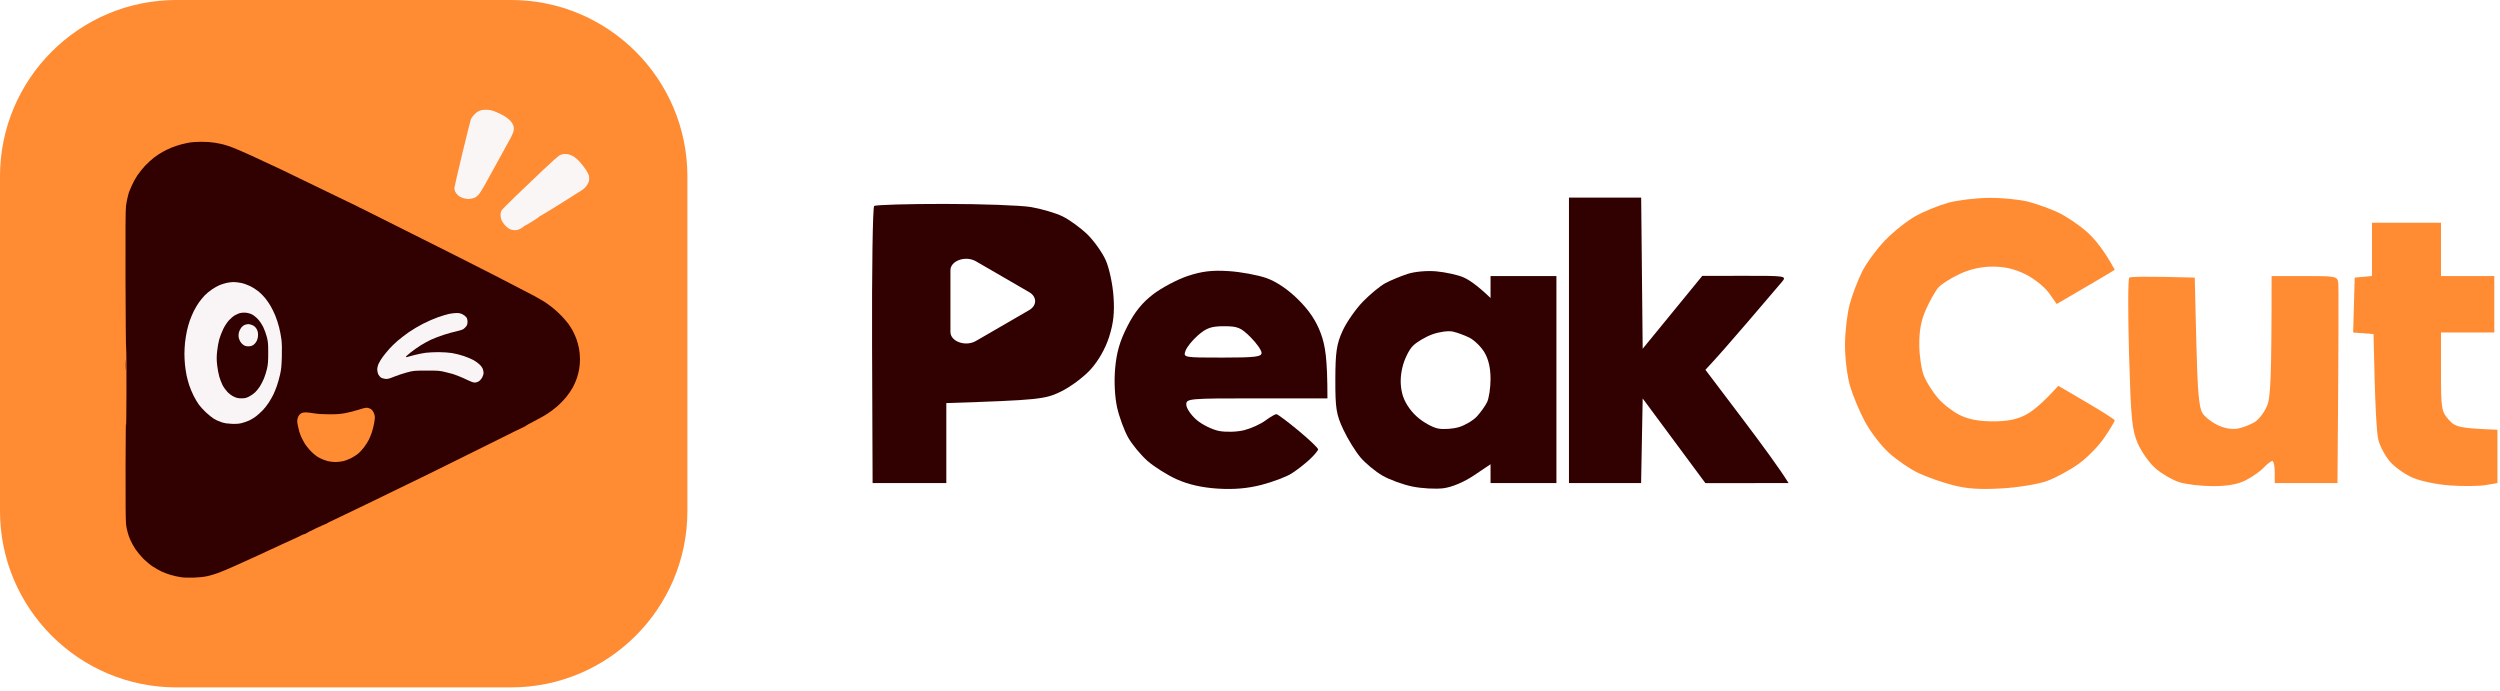
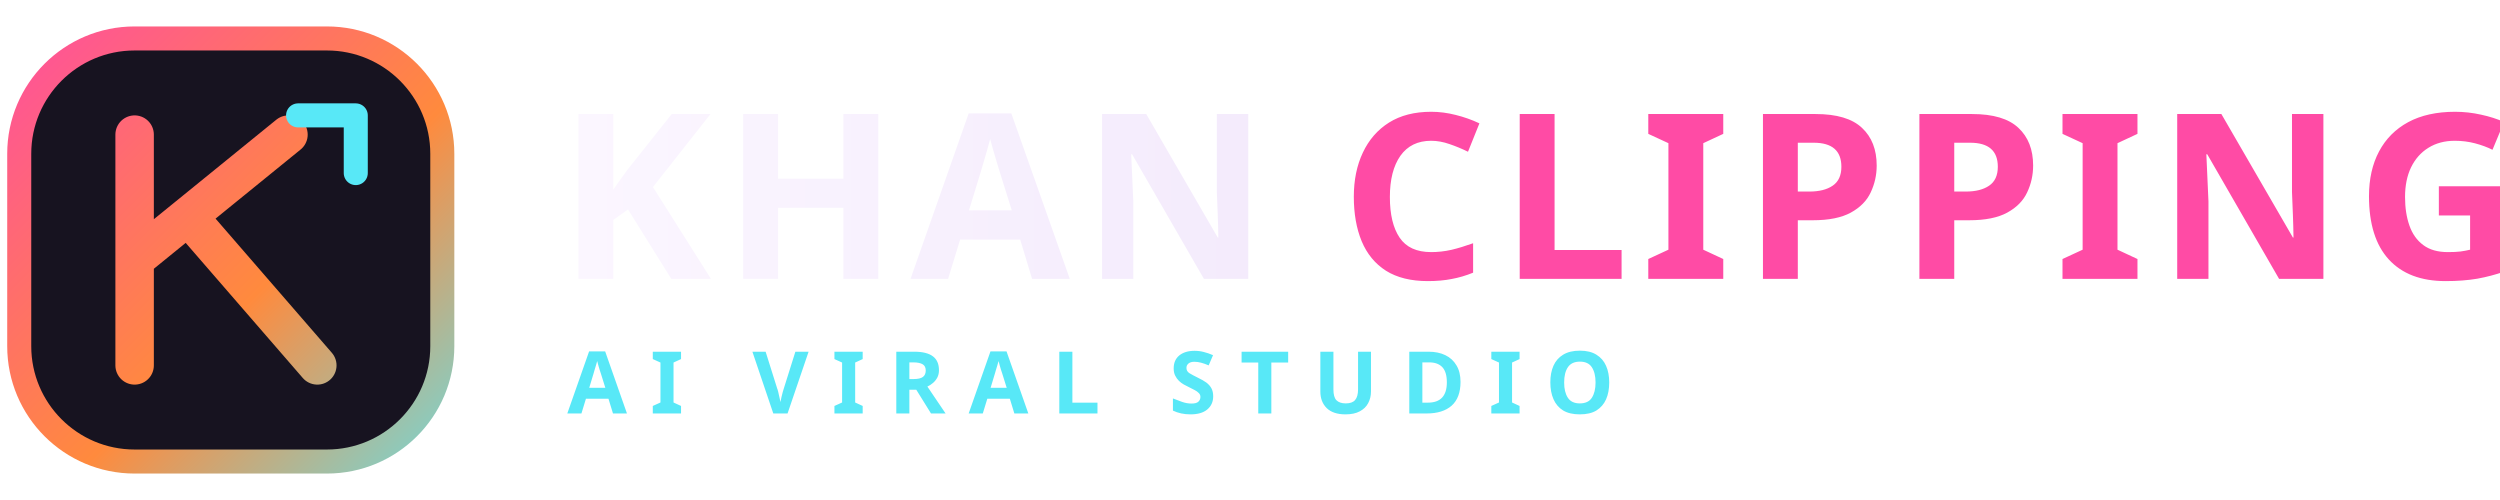
- <svg xmlns="http://www.w3.org/2000/svg" width="797" height="220" viewBox="0 0 797 220" fill="none">
-   <path d="M378.686 87.97C383.186 86.48 386.436 86.09 391.686 86.43C395.536 86.67 400.936 87.67 403.686 88.63C406.886 89.76 410.536 92.211 413.806 95.44C417.346 98.93 419.596 102.28 421.056 106.25C422.526 110.22 423.186 114.32 423.186 127H400.686C378.857 127 378.186 127.06 378.186 129C378.186 130.1 379.646 132.27 381.436 133.83C383.226 135.38 386.486 136.99 388.686 137.4C390.906 137.82 394.466 137.7 396.686 137.13C398.886 136.57 401.926 135.18 403.436 134.05C404.945 132.921 406.525 132.021 406.936 132.04C407.347 132.061 410.507 134.421 413.966 137.29C417.416 140.16 420.226 142.84 420.216 143.25C420.196 143.66 418.946 145.15 417.436 146.55C415.926 147.95 413.336 149.95 411.686 150.99C410.035 152.03 405.755 153.64 402.186 154.57C397.716 155.72 393.345 156.099 388.186 155.77C383.206 155.449 378.836 154.46 375.186 152.82C372.156 151.47 367.946 148.81 365.806 146.93C363.676 145.04 360.916 141.7 359.666 139.5C358.426 137.3 356.847 133.03 356.157 130C355.397 126.66 355.136 121.75 355.506 117.5C355.936 112.39 356.996 108.75 359.396 104.04C361.726 99.46 364.146 96.46 367.686 93.769C370.436 91.68 375.386 89.07 378.686 87.97ZM390.226 104C386.206 104 384.636 104.54 381.976 106.84C380.166 108.41 378.346 110.66 377.936 111.84C377.196 113.98 377.317 114 389.686 114C400.125 114 402.186 113.75 402.186 112.5C402.186 111.68 400.616 109.43 398.686 107.5C395.626 104.44 394.566 104 390.226 104Z" fill-rule="evenodd" clip-rule="evenodd" fill="#310001" />
-   <path d="M448.686 87.34C450.996 86.58 454.906 86.23 457.936 86.51C460.826 86.78 464.646 87.62 466.436 88.37C468.226 89.12 470.926 90.92 475.186 95V88H496.186V154H475.186V148L469.936 151.53C466.736 153.68 462.926 155.29 460.186 155.65C457.716 155.97 453.216 155.72 450.186 155.09C447.156 154.45 442.886 152.889 440.686 151.6C438.486 150.32 435.377 147.749 433.777 145.89C432.177 144.02 429.697 140.03 428.277 137C425.997 132.16 425.686 130.24 425.706 121C425.726 112.24 426.106 109.67 428.006 105.5C429.256 102.75 432.177 98.55 434.487 96.17C436.796 93.79 440.036 91.13 441.686 90.25C443.336 89.38 446.486 88.07 448.686 87.34ZM463.186 105.71C461.816 105.39 458.885 105.78 456.686 106.57C454.486 107.36 451.676 109.02 450.436 110.25C449.196 111.49 447.706 114.53 447.117 117C446.377 120.07 446.356 122.77 447.036 125.5C447.656 127.98 449.397 130.74 451.617 132.75C453.576 134.54 456.646 136.27 458.436 136.61C460.226 136.95 463.266 136.739 465.186 136.14C467.116 135.55 469.646 134.04 470.816 132.78C471.976 131.53 473.446 129.49 474.066 128.25C474.676 127.01 475.186 123.64 475.186 120.75C475.179 117.25 474.512 114.417 473.186 112.25C472.086 110.46 469.946 108.39 468.436 107.64C466.926 106.89 464.566 106.02 463.186 105.71Z" fill-rule="evenodd" clip-rule="evenodd" fill="#310001" />
-   <path d="M523.686 111.18L542.686 87.95L556.186 87.93C569.055 87.91 569.616 87.99 568.206 89.71C567.386 90.69 562.476 96.45 557.286 102.5C552.107 108.55 546.916 114.49 543.686 117.89L555.266 133.2C561.636 141.61 567.596 149.74 570.186 154L543.686 154.03L523.686 127.03L523.186 154H500.186V63H523.206L523.686 111.18Z" fill="#310001" />
-   <path d="M301.106 65.01C312.975 65.01 325.385 65.46 328.686 66.01C331.986 66.57 336.486 67.89 338.686 68.95C340.886 70.02 344.457 72.6 346.617 74.69C348.776 76.79 351.437 80.53 352.527 83C353.617 85.47 354.727 90.65 354.987 94.5C355.347 99.67 354.976 103.05 353.576 107.43C352.386 111.16 350.196 115 347.686 117.78C345.486 120.21 341.216 123.39 338.186 124.85C333.166 127.269 331.345 127.54 301.686 128.5V154H278.186L278.016 110.17C277.926 86.067 278.226 66.041 278.686 65.67C279.148 65.3 289.238 65 301.106 65.01ZM311.121 83.299C307.84 81.398 303 83.103 303 86.161V105.839C303 108.896 307.84 110.602 311.121 108.701L328.106 98.862C330.631 97.399 330.631 94.601 328.106 93.138L311.121 83.299Z" fill-rule="evenodd" clip-rule="evenodd" fill="#310001" />
-   <path d="M634.186 63.08C638.306 63.05 643.936 63.61 646.686 64.33C649.436 65.05 653.706 66.59 656.186 67.76C658.666 68.93 662.706 71.65 665.186 73.81C667.666 75.97 670.696 79.6 674.186 86L671.936 87.37C670.695 88.131 666.534 90.581 655.686 96.91L653.186 93.39C651.806 91.46 648.436 88.77 645.686 87.43C642.196 85.71 639.026 84.98 635.186 85C631.536 85.01 628.006 85.811 624.686 87.37C621.936 88.66 618.927 90.571 617.996 91.611C617.066 92.651 615.296 95.75 614.066 98.5C612.446 102.09 611.837 105.33 611.867 110C611.897 113.57 612.587 118.07 613.407 120C614.217 121.93 616.187 125.02 617.786 126.89C619.376 128.75 622.486 131.18 624.686 132.28C627.436 133.66 630.716 134.3 635.186 134.33C639.826 134.35 642.826 133.77 645.686 132.31C647.886 131.18 651.146 128.62 656.186 123L665.157 128.25C670.086 131.14 674.146 133.72 674.176 134C674.206 134.28 672.756 136.7 670.956 139.39C669.156 142.08 665.436 145.9 662.686 147.87C659.936 149.84 655.436 152.28 652.686 153.3C649.836 154.35 643.605 155.38 638.186 155.7C631.146 156.11 627.066 155.84 622.436 154.63C618.996 153.73 614.066 151.99 611.476 150.75C608.886 149.51 604.726 146.66 602.226 144.401C599.726 142.151 596.267 137.65 594.536 134.401C592.797 131.161 590.657 126.03 589.777 123C588.887 119.97 588.176 114.13 588.186 110C588.196 105.88 588.876 100.03 589.686 97C590.496 93.97 592.307 89.25 593.697 86.5C595.077 83.75 598.406 79.25 601.086 76.5C603.756 73.75 608.136 70.29 610.816 68.81C613.496 67.33 618.166 65.44 621.186 64.62C624.206 63.8 630.056 63.11 634.186 63.08Z" fill="#FF8B33" />
-   <path d="M734.686 88C744.835 88 745.196 88.08 745.436 90.25C745.576 91.49 745.576 106.341 745.186 154H725.186V150.5C725.186 148.571 724.846 146.991 724.436 146.97C724.025 146.951 722.785 147.901 721.686 149.07C720.586 150.25 717.996 152.061 715.936 153.111C713.346 154.41 710.095 154.991 705.436 154.981C701.726 154.971 696.936 154.411 694.796 153.731C692.646 153.061 689.276 151.11 687.296 149.42C685.306 147.73 682.726 144.13 681.556 141.42C679.666 137.05 679.347 133.86 678.737 112.8C678.367 99.773 678.396 88.844 678.816 88.52C679.237 88.2 684.109 88.06 699.686 88.5L700.186 109C700.576 124.909 701.026 130.009 702.186 131.76C703.006 133 705.256 134.74 707.186 135.62C709.406 136.64 711.786 136.99 713.686 136.58C715.336 136.22 717.696 135.27 718.936 134.46C720.176 133.66 721.866 131.43 722.686 129.5C723.846 126.8 724.186 121.67 724.186 88H734.686Z" fill="#FF8B33" />
-   <path d="M778.186 88H795.186V106H778.186V118.5C778.186 130.3 778.326 131.15 780.606 133.75C782.726 136.16 783.837 136.53 796.186 137V154L792.436 154.64C790.376 154.99 785.305 155.05 781.186 154.77C777.026 154.49 771.686 153.39 769.186 152.31C766.706 151.23 763.446 148.92 761.936 147.17C760.426 145.43 758.756 142.31 758.226 140.25C757.696 138.19 757.136 129.75 756.686 106.5L750.186 106L750.686 88.5L756.186 88V71H778.186V88Z" fill="#FF8B33" />
-   <path d="M162.894 0H56.248C25.183 0 0 25.183 0 56.248V162.894C0 193.959 25.183 219.142 56.248 219.142H162.894C193.959 219.142 219.142 193.959 219.142 162.894V56.248C219.142 25.183 193.959 0 162.894 0Z" fill="#FF8B33" />
-   <path d="M57.863 46.005C58.838 45.756 60.136 45.478 60.751 45.391C61.365 45.301 62.917 45.219 64.197 45.208C65.514 45.195 67.294 45.31 68.295 45.473C69.269 45.629 70.567 45.888 71.182 46.047C71.797 46.205 73.095 46.632 74.069 46.995C75.043 47.356 77.726 48.514 80.03 49.565C82.336 50.614 86.568 52.585 89.437 53.943C92.305 55.302 99.011 58.546 104.339 61.153C109.666 63.759 114.109 65.906 114.211 65.924C114.313 65.945 114.44 66.016 114.49 66.083C114.541 66.152 114.707 66.236 114.856 66.269C115.005 66.305 115.215 66.4 115.321 66.481C115.427 66.562 122.556 70.135 131.162 74.419C139.768 78.705 151.713 84.725 157.706 87.802C163.698 90.876 169.484 93.876 170.559 94.465C171.633 95.055 172.977 95.832 173.539 96.192C174.102 96.552 175.234 97.37 176.054 98.009C176.873 98.648 178.175 99.831 178.947 100.64C179.716 101.447 180.694 102.57 181.117 103.133C181.539 103.696 182.184 104.702 182.549 105.369C182.914 106.036 183.467 107.271 183.778 108.117C184.09 108.963 184.47 110.389 184.624 111.285C184.779 112.181 184.905 113.67 184.905 114.592C184.905 115.515 184.781 116.94 184.628 117.76C184.475 118.58 184.134 119.879 183.872 120.648C183.611 121.416 183.043 122.703 182.612 123.508C182.18 124.313 181.241 125.694 180.524 126.574C179.807 127.455 178.55 128.759 177.73 129.473C176.911 130.187 175.486 131.264 174.564 131.865C173.641 132.467 171.714 133.557 170.279 134.284C168.845 135.013 167.629 135.687 167.578 135.784C167.528 135.881 167.422 135.952 167.345 135.944C167.269 135.935 162.448 138.309 156.635 141.219C150.821 144.13 141.915 148.542 136.843 151.024C131.771 153.506 122.802 157.862 116.912 160.706C111.02 163.551 105.758 166.078 105.216 166.322C104.674 166.566 104.234 166.808 104.238 166.858C104.242 166.909 104.141 166.961 104.013 166.972C103.884 166.983 102.398 167.647 100.706 168.444C99.015 169.242 97.59 169.974 97.54 170.069C97.489 170.166 97.363 170.233 97.26 170.218C97.158 170.203 96.655 170.384 96.142 170.621C95.63 170.855 95.168 171.09 95.118 171.142C95.068 171.194 94.941 171.25 94.839 171.267C94.736 171.284 92.557 172.279 89.996 173.479C87.434 174.677 83.871 176.33 82.079 177.15C80.285 177.968 77.143 179.395 75.094 180.319C73.045 181.243 70.573 182.287 69.599 182.639C68.624 182.991 67.075 183.453 66.153 183.664C65.089 183.908 63.522 184.083 61.868 184.143C60.264 184.202 58.651 184.15 57.677 184.008C56.805 183.882 55.382 183.571 54.511 183.317C53.639 183.062 52.298 182.563 51.53 182.205C50.761 181.849 49.462 181.111 48.643 180.567C47.823 180.023 46.493 178.916 45.689 178.109C44.884 177.302 43.749 175.927 43.166 175.057C42.583 174.187 41.827 172.802 41.488 171.983C41.149 171.163 40.849 170.324 40.823 170.119C40.797 169.914 40.691 169.536 40.588 169.281C40.484 169.024 40.307 168.101 40.195 167.231C40.058 166.162 40.004 160.206 40.033 148.877C40.056 139.654 40.119 133.574 40.175 135.368C40.229 137.161 40.292 132.445 40.315 124.887C40.335 117.33 40.29 111.145 40.214 111.145C40.138 111.145 40.048 101.272 40.015 89.205C39.974 73.655 40.017 66.802 40.166 65.68C40.281 64.808 40.507 63.593 40.665 62.978C40.823 62.364 40.974 61.777 40.998 61.674C41.023 61.572 41.108 61.32 41.186 61.115C41.267 60.91 41.637 60.029 42.012 59.159C42.384 58.287 43.163 56.861 43.74 55.991C44.318 55.119 45.448 53.703 46.251 52.844C47.054 51.985 48.339 50.807 49.109 50.228C49.876 49.648 51.092 48.847 51.809 48.445C52.527 48.042 53.784 47.431 54.604 47.088C55.423 46.743 56.889 46.257 57.863 46.005ZM40.119 117.76C40.084 118.477 40.056 117.85 40.056 116.363C40.056 114.876 40.084 114.291 40.119 115.058C40.154 115.828 40.154 117.043 40.119 117.76Z" fill-rule="evenodd" clip-rule="evenodd" fill="#310001" />
-   <path d="M152.397 35.536C152.704 35.376 153.207 35.18 153.515 35.098C153.822 35.016 154.66 34.979 155.377 35.012C156.372 35.059 157.058 35.234 158.265 35.752C159.134 36.125 160.297 36.702 160.846 37.034C161.396 37.366 162.174 37.973 162.579 38.383C162.985 38.793 163.445 39.464 163.603 39.874C163.793 40.364 163.855 40.906 163.784 41.458C163.722 41.918 163.367 42.883 162.99 43.6C162.614 44.318 160.867 47.504 159.108 50.681C157.348 53.858 155.292 57.588 154.539 58.973C153.76 60.402 152.842 61.812 152.41 62.241C151.898 62.752 151.365 63.066 150.767 63.219C150.281 63.344 149.61 63.445 149.277 63.447C148.943 63.448 148.232 63.322 147.694 63.167C147.155 63.012 146.408 62.614 146.034 62.28C145.659 61.947 145.24 61.403 145.103 61.069C144.965 60.735 144.853 60.232 144.855 59.951C144.855 59.67 145.989 54.743 147.373 49.004C148.757 43.265 149.99 38.318 150.113 38.01C150.236 37.703 150.674 37.086 151.087 36.639C151.501 36.192 152.09 35.694 152.397 35.536Z" fill="#FBF7F8" fill-opacity="0.99" />
-   <path d="M172.887 54.428C175.551 51.898 178.065 49.662 178.475 49.462C178.935 49.237 179.613 49.095 180.245 49.093C181.005 49.092 181.558 49.231 182.387 49.636C183.138 50.001 183.896 50.599 184.697 51.456C185.351 52.157 186.295 53.358 186.794 54.128C187.399 55.06 187.739 55.805 187.815 56.364C187.876 56.826 187.835 57.495 187.724 57.855C187.614 58.214 187.278 58.842 186.98 59.252C186.681 59.662 186.112 60.221 185.716 60.493C185.319 60.765 182.165 62.755 178.708 64.918C175.251 67.08 172.337 68.848 172.235 68.848C172.133 68.848 172.028 68.921 172.002 69.01C171.976 69.1 170.929 69.812 169.674 70.594C168.418 71.377 167.308 72.016 167.206 72.016C167.103 72.016 167.021 72.079 167.025 72.156C167.029 72.232 166.589 72.54 166.047 72.84C165.334 73.233 164.808 73.384 164.132 73.385C163.551 73.387 162.921 73.246 162.456 73.005C162.046 72.793 161.381 72.254 160.977 71.805C160.574 71.358 160.094 70.656 159.911 70.246C159.727 69.836 159.576 69.081 159.574 68.569C159.57 67.989 159.699 67.427 159.911 67.078C160.097 66.771 162.005 64.835 164.147 62.774C166.291 60.715 170.223 56.958 172.887 54.428Z" fill="#FBF7F8" fill-opacity="0.99" />
-   <path d="M110.206 131.678C111.385 131.454 113.229 130.981 114.304 130.625C115.379 130.269 116.512 129.974 116.819 129.971C117.126 129.969 117.67 130.112 118.03 130.291C118.458 130.505 118.825 130.904 119.099 131.456C119.328 131.918 119.518 132.589 119.52 132.946C119.524 133.304 119.399 134.269 119.246 135.089C119.093 135.909 118.769 137.167 118.525 137.884C118.283 138.602 117.853 139.651 117.57 140.213C117.288 140.778 116.607 141.846 116.053 142.589C115.502 143.333 114.61 144.285 114.071 144.708C113.533 145.129 112.527 145.759 111.836 146.105C111.145 146.452 110.055 146.86 109.415 147.013C108.774 147.164 107.664 147.288 106.946 147.29C106.229 147.29 105.099 147.156 104.432 146.992C103.765 146.826 102.634 146.388 101.917 146.019C101.055 145.572 100.14 144.872 99.212 143.944C98.443 143.172 97.473 141.956 97.055 141.238C96.64 140.521 96.124 139.515 95.908 139.002C95.694 138.49 95.472 137.862 95.414 137.605C95.358 137.349 95.185 136.636 95.032 136.021C94.878 135.406 94.749 134.588 94.749 134.204C94.747 133.82 94.893 133.196 95.072 132.818C95.25 132.44 95.649 131.979 95.956 131.793C96.286 131.596 96.878 131.458 97.4 131.456C97.886 131.456 99.103 131.596 100.101 131.765C101.284 131.968 102.988 132.076 104.991 132.078C107.371 132.08 108.548 131.989 110.206 131.678Z" fill="#FF8B33" />
-   <path d="M70.064 90.871C70.679 90.623 71.685 90.311 72.3 90.177C72.914 90.043 73.857 89.926 74.395 89.918C74.933 89.911 76.023 90.032 76.817 90.189C77.621 90.349 78.92 90.8 79.751 91.208C80.57 91.612 81.787 92.389 82.451 92.937C83.117 93.483 84.089 94.47 84.61 95.132C85.134 95.791 85.899 96.919 86.315 97.636C86.73 98.353 87.384 99.695 87.766 100.617C88.148 101.54 88.694 103.217 88.977 104.344C89.262 105.471 89.597 107.232 89.724 108.257C89.874 109.481 89.917 111.365 89.848 113.754C89.765 116.674 89.653 117.79 89.28 119.437C89.027 120.564 88.55 122.241 88.222 123.164C87.892 124.086 87.373 125.344 87.064 125.959C86.754 126.573 86.123 127.664 85.659 128.381C85.195 129.098 84.348 130.177 83.774 130.779C83.2 131.381 82.228 132.258 81.613 132.728C80.999 133.198 79.972 133.816 79.331 134.103C78.691 134.388 77.601 134.755 76.91 134.916C76.079 135.109 75.116 135.182 74.069 135.13C73.197 135.085 72.275 135.005 72.02 134.953C71.763 134.899 71.303 134.793 70.996 134.714C70.688 134.636 70.269 134.481 70.064 134.373C69.859 134.263 69.565 134.152 69.412 134.124C69.26 134.094 68.68 133.796 68.129 133.462C67.578 133.127 66.456 132.223 65.638 131.455C64.823 130.686 63.794 129.555 63.357 128.94C62.919 128.325 62.179 127.067 61.714 126.145C61.248 125.223 60.618 123.713 60.317 122.791C60.015 121.869 59.633 120.443 59.469 119.623C59.305 118.803 59.087 117.378 58.985 116.456C58.882 115.533 58.797 113.92 58.797 112.869C58.795 111.818 58.884 110.141 58.994 109.142C59.102 108.143 59.363 106.528 59.573 105.555C59.782 104.581 60.205 103.071 60.508 102.201C60.814 101.331 61.399 99.947 61.807 99.127C62.215 98.307 62.938 97.092 63.411 96.425C63.886 95.758 64.696 94.767 65.214 94.223C65.73 93.677 66.78 92.801 67.55 92.275C68.317 91.75 69.45 91.118 70.064 90.871Z" fill="#FBF7F8" fill-opacity="0.99" />
-   <path d="M139.73 101.093C140.96 100.672 142.51 100.209 143.177 100.068C143.843 99.926 144.89 99.801 145.505 99.792C146.321 99.781 146.846 99.889 147.45 100.196C147.904 100.427 148.45 100.854 148.66 101.143C148.923 101.503 149.044 101.955 149.044 102.574C149.044 103.2 148.925 103.64 148.655 104.005C148.441 104.294 148.021 104.7 147.723 104.909C147.425 105.117 146.427 105.438 145.505 105.624C144.583 105.811 142.739 106.321 141.407 106.761C140.075 107.201 138.272 107.89 137.402 108.296C136.532 108.701 135.064 109.502 134.142 110.076C133.22 110.651 131.775 111.671 130.929 112.345C130.083 113.018 129.392 113.651 129.392 113.754C129.392 113.856 129.539 113.89 129.718 113.828C129.897 113.767 130.966 113.48 132.093 113.191C133.22 112.9 134.856 112.574 135.726 112.463C136.595 112.353 138.441 112.263 139.824 112.263C141.206 112.265 143.134 112.394 144.108 112.552C145.082 112.709 146.759 113.133 147.833 113.493C148.908 113.853 150.333 114.453 151 114.827C151.667 115.2 152.567 115.867 153.002 116.307C153.457 116.767 153.872 117.406 153.979 117.807C154.081 118.19 154.167 118.714 154.167 118.971C154.169 119.226 153.98 119.813 153.749 120.274C153.518 120.734 153.034 121.302 152.676 121.537C152.283 121.794 151.747 121.96 151.326 121.958C150.886 121.954 150.056 121.666 149.091 121.181C148.245 120.758 147.01 120.208 146.343 119.962C145.676 119.718 145.008 119.463 144.853 119.4C144.698 119.335 144.531 119.271 144.48 119.258C144.43 119.243 143.424 118.986 142.245 118.686C140.191 118.162 139.935 118.14 136.005 118.146C131.989 118.151 131.862 118.162 129.672 118.749C128.442 119.079 126.598 119.692 125.574 120.113C123.981 120.767 123.577 120.862 122.78 120.777C122.267 120.723 121.64 120.518 121.383 120.324C121.127 120.128 120.77 119.681 120.591 119.331C120.412 118.979 120.265 118.293 120.265 117.807C120.265 117.276 120.442 116.53 120.705 115.943C120.947 115.405 121.546 114.421 122.038 113.754C122.53 113.087 123.456 111.956 124.095 111.238C124.734 110.521 125.943 109.347 126.779 108.63C127.617 107.912 129.199 106.696 130.294 105.928C131.389 105.158 133.457 103.929 134.889 103.194C136.324 102.46 138.501 101.514 139.73 101.093Z" fill="#FBF7F8" fill-opacity="0.99" />
-   <path d="M76.398 99.835C76.828 99.697 77.616 99.632 78.26 99.68C78.916 99.73 79.763 99.954 80.309 100.221C80.831 100.476 81.682 101.156 82.241 101.766C82.824 102.401 83.539 103.474 83.956 104.344C84.35 105.164 84.861 106.589 85.092 107.512C85.45 108.945 85.512 109.677 85.508 112.543C85.507 115.271 85.433 116.21 85.117 117.573C84.905 118.496 84.471 119.88 84.156 120.648C83.839 121.417 83.26 122.549 82.867 123.164C82.474 123.778 81.781 124.642 81.325 125.083C80.868 125.523 79.992 126.132 79.378 126.438C78.456 126.894 78.033 126.991 76.957 126.987C75.913 126.984 75.429 126.877 74.535 126.45C73.855 126.126 73.046 125.526 72.469 124.913C71.945 124.361 71.254 123.385 70.932 122.744C70.608 122.103 70.143 120.889 69.899 120.043C69.653 119.197 69.349 117.542 69.221 116.363C69.036 114.66 69.036 113.761 69.219 111.983C69.345 110.754 69.651 109.034 69.899 108.164C70.146 107.294 70.716 105.825 71.163 104.903C71.657 103.888 72.374 102.794 72.977 102.13C73.527 101.529 74.352 100.821 74.814 100.556C75.276 100.291 75.988 99.967 76.398 99.835ZM79.192 103.329C78.885 103.332 78.35 103.442 78.005 103.577C77.66 103.711 77.135 104.147 76.839 104.547C76.543 104.948 76.222 105.652 76.127 106.114C76.031 106.576 76.016 107.247 76.092 107.605C76.169 107.963 76.4 108.551 76.604 108.909C76.809 109.267 77.266 109.753 77.62 109.986C78.076 110.288 78.529 110.409 79.192 110.406C79.853 110.404 80.313 110.275 80.775 109.966C81.144 109.72 81.61 109.153 81.846 108.661C82.135 108.063 82.263 107.456 82.262 106.72C82.258 105.922 82.139 105.445 81.796 104.856C81.483 104.321 81.077 103.945 80.542 103.694C80.107 103.491 79.499 103.327 79.192 103.329Z" fill-rule="evenodd" clip-rule="evenodd" fill="#310001" />
+ <svg xmlns="http://www.w3.org/2000/svg" viewBox="0 0 260 52" fill="none">
+   <defs>
+     <linearGradient id="kcNeon" x1="0" y1="0" x2="52" y2="52" gradientUnits="userSpaceOnUse">
+       <stop offset="0%" stop-color="#FF4BA5" />
+       <stop offset="55%" stop-color="#FF8A3D" />
+       <stop offset="100%" stop-color="#58E8F7" />
+     </linearGradient>
+     <linearGradient id="kcTxt" x1="60" y1="0" x2="250" y2="0" gradientUnits="userSpaceOnUse">
+       <stop offset="0%" stop-color="#FBF6FF" />
+       <stop offset="100%" stop-color="#E7D8F7" />
+     </linearGradient>
+   </defs>
+   <rect x="2" y="4" width="44" height="44" rx="12" fill="#171320" stroke="url(#kcNeon)" stroke-width="2.5" />
+   <path d="M14 14V38M14 27L30 14M20 23L33 38" stroke="url(#kcNeon)" stroke-width="4" stroke-linecap="round" stroke-linejoin="round" />
+   <path d="M31 12L37 12L37 18" stroke="#58E8F7" stroke-width="2.5" stroke-linecap="round" stroke-linejoin="round" />
+   <text x="58" y="29" fill="url(#kcTxt)" font-family="'Barlow Condensed','Geist','Segoe UI',sans-serif" font-weight="800" font-size="24" letter-spacing="1.2">KHAN <tspan fill="#FF4BA5">CLIPPING</tspan>
+   </text>
+   <text x="59" y="43" fill="#58E8F7" font-family="'DM Sans','Segoe UI',sans-serif" font-weight="700" font-size="9" letter-spacing="2.4">AI VIRAL STUDIO</text>
</svg>
